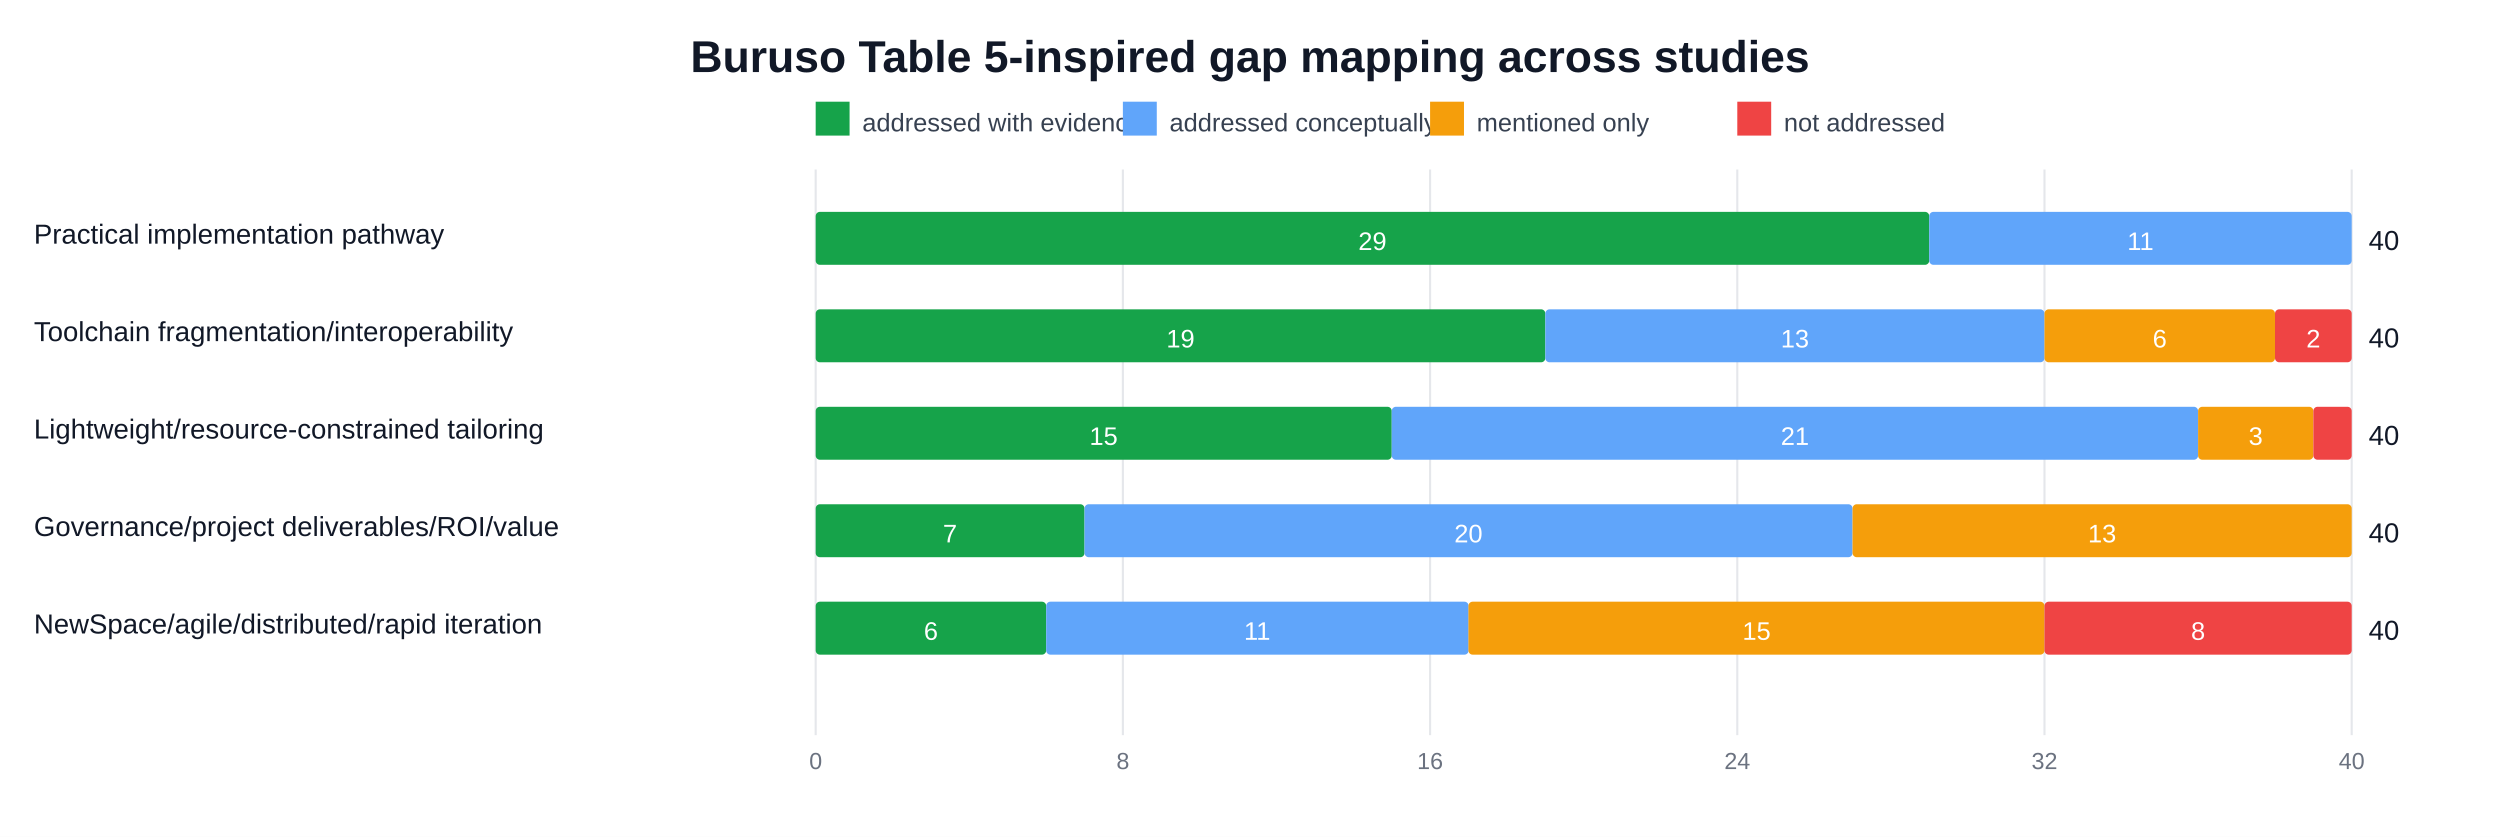
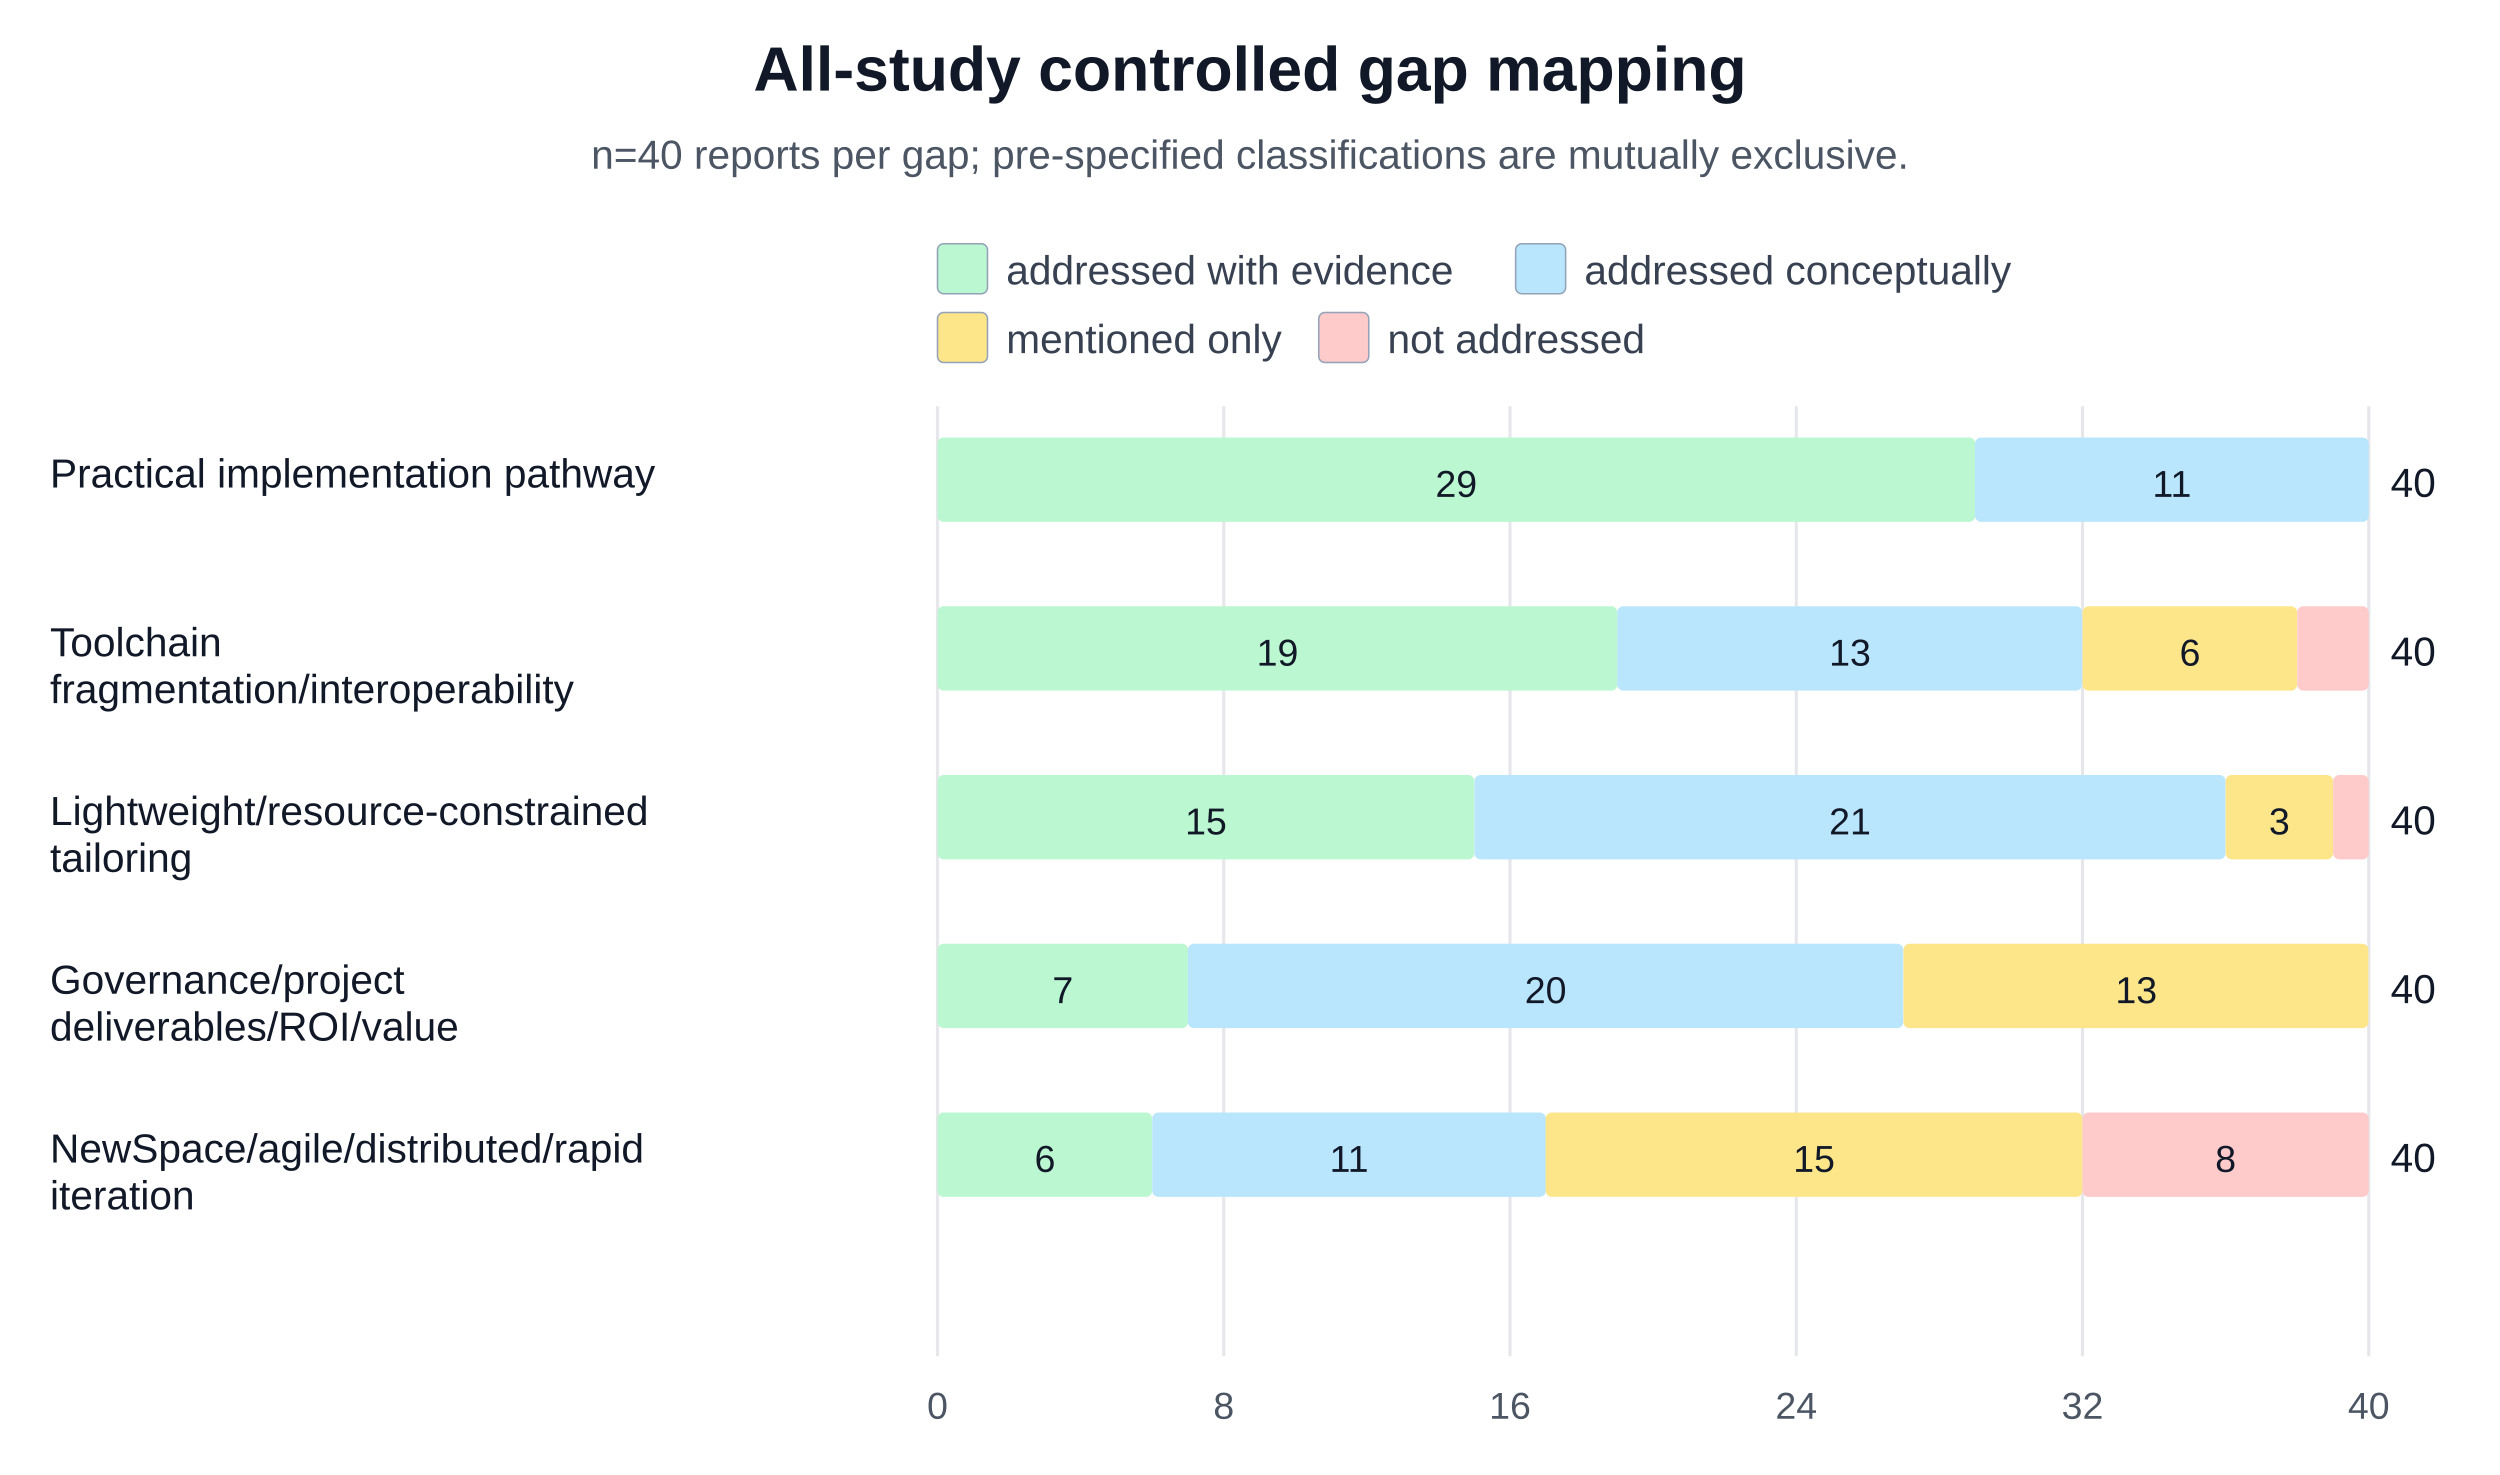
- <svg xmlns="http://www.w3.org/2000/svg" width="1180" height="395" viewBox="0 0 1180 395">
-   <rect x="0" y="0" width="1180" height="395" fill="white" />
+ <svg xmlns="http://www.w3.org/2000/svg" width="800" height="472" viewBox="0 0 800 472" role="img" aria-label="All-study controlled gap mapping">
+   <rect x="0" y="0" width="800" height="472" fill="white" />
  <g font-family="Arial, Helvetica, sans-serif">
-     <text x="590.0" y="34.0" font-size="21" text-anchor="middle" font-weight="bold" fill="#111827">Buruso Table 5-inspired gap mapping across studies</text>
-     <rect x="385" y="48" width="16" height="16" fill="#16A34A" />
-     <text x="407.0" y="62.0" font-size="12" text-anchor="start" font-weight="normal" fill="#374151">addressed with evidence</text>
-     <rect x="530" y="48" width="16" height="16" fill="#60A5FA" />
-     <text x="552.0" y="62.0" font-size="12" text-anchor="start" font-weight="normal" fill="#374151">addressed conceptually</text>
-     <rect x="675" y="48" width="16" height="16" fill="#F59E0B" />
-     <text x="697.0" y="62.0" font-size="12" text-anchor="start" font-weight="normal" fill="#374151">mentioned only</text>
-     <rect x="820" y="48" width="16" height="16" fill="#EF4444" />
-     <text x="842.0" y="62.0" font-size="12" text-anchor="start" font-weight="normal" fill="#374151">not addressed</text>
-     <line x1="385.0" y1="80" x2="385.0" y2="347" stroke="#E5E7EB" stroke-width="1" />
-     <text x="385.0" y="363.0" font-size="11" text-anchor="middle" font-weight="normal" fill="#6B7280">0</text>
-     <line x1="530.0" y1="80" x2="530.0" y2="347" stroke="#E5E7EB" stroke-width="1" />
-     <text x="530.0" y="363.0" font-size="11" text-anchor="middle" font-weight="normal" fill="#6B7280">8</text>
-     <line x1="675.0" y1="80" x2="675.0" y2="347" stroke="#E5E7EB" stroke-width="1" />
-     <text x="675.0" y="363.0" font-size="11" text-anchor="middle" font-weight="normal" fill="#6B7280">16</text>
-     <line x1="820.0" y1="80" x2="820.0" y2="347" stroke="#E5E7EB" stroke-width="1" />
-     <text x="820.0" y="363.0" font-size="11" text-anchor="middle" font-weight="normal" fill="#6B7280">24</text>
-     <line x1="965.0" y1="80" x2="965.0" y2="347" stroke="#E5E7EB" stroke-width="1" />
-     <text x="965.0" y="363.0" font-size="11" text-anchor="middle" font-weight="normal" fill="#6B7280">32</text>
-     <line x1="1110.0" y1="80" x2="1110.0" y2="347" stroke="#E5E7EB" stroke-width="1" />
-     <text x="1110.0" y="363.0" font-size="11" text-anchor="middle" font-weight="normal" fill="#6B7280">40</text>
-     <text x="16.0" y="115.0" font-size="13" text-anchor="start" font-weight="normal" fill="#111827">Practical implementation pathway</text>
-     <rect x="385.0" y="100" width="525.6" height="25" rx="2" fill="#16A34A" />
-     <text x="647.8" y="118.0" font-size="12" text-anchor="middle" font-weight="normal" fill="white">29</text>
-     <rect x="910.6" y="100" width="199.4" height="25" rx="2" fill="#60A5FA" />
-     <text x="1010.3" y="118.0" font-size="12" text-anchor="middle" font-weight="normal" fill="white">11</text>
-     <text x="1118.0" y="118.0" font-size="13" text-anchor="start" font-weight="normal" fill="#111827">40</text>
-     <text x="16.0" y="161.0" font-size="13" text-anchor="start" font-weight="normal" fill="#111827">Toolchain fragmentation/interoperability</text>
-     <rect x="385.0" y="146" width="344.4" height="25" rx="2" fill="#16A34A" />
-     <text x="557.2" y="164.0" font-size="12" text-anchor="middle" font-weight="normal" fill="white">19</text>
-     <rect x="729.4" y="146" width="235.6" height="25" rx="2" fill="#60A5FA" />
-     <text x="847.2" y="164.0" font-size="12" text-anchor="middle" font-weight="normal" fill="white">13</text>
-     <rect x="965.0" y="146" width="108.8" height="25" rx="2" fill="#F59E0B" />
-     <text x="1019.4" y="164.0" font-size="12" text-anchor="middle" font-weight="normal" fill="white">6</text>
-     <rect x="1073.8" y="146" width="36.2" height="25" rx="2" fill="#EF4444" />
-     <text x="1091.9" y="164.0" font-size="12" text-anchor="middle" font-weight="normal" fill="white">2</text>
-     <text x="1118.0" y="164.0" font-size="13" text-anchor="start" font-weight="normal" fill="#111827">40</text>
-     <text x="16.0" y="207.0" font-size="13" text-anchor="start" font-weight="normal" fill="#111827">Lightweight/resource-constrained tailoring</text>
-     <rect x="385.0" y="192" width="271.9" height="25" rx="2" fill="#16A34A" />
-     <text x="520.9" y="210.0" font-size="12" text-anchor="middle" font-weight="normal" fill="white">15</text>
-     <rect x="656.9" y="192" width="380.6" height="25" rx="2" fill="#60A5FA" />
-     <text x="847.2" y="210.0" font-size="12" text-anchor="middle" font-weight="normal" fill="white">21</text>
-     <rect x="1037.5" y="192" width="54.4" height="25" rx="2" fill="#F59E0B" />
-     <text x="1064.7" y="210.0" font-size="12" text-anchor="middle" font-weight="normal" fill="white">3</text>
-     <rect x="1091.9" y="192" width="18.1" height="25" rx="2" fill="#EF4444" />
-     <text x="1118.0" y="210.0" font-size="13" text-anchor="start" font-weight="normal" fill="#111827">40</text>
-     <text x="16.0" y="253.0" font-size="13" text-anchor="start" font-weight="normal" fill="#111827">Governance/project deliverables/ROI/value</text>
-     <rect x="385.0" y="238" width="126.9" height="25" rx="2" fill="#16A34A" />
-     <text x="448.4" y="256.0" font-size="12" text-anchor="middle" font-weight="normal" fill="white">7</text>
-     <rect x="511.9" y="238" width="362.5" height="25" rx="2" fill="#60A5FA" />
-     <text x="693.1" y="256.0" font-size="12" text-anchor="middle" font-weight="normal" fill="white">20</text>
-     <rect x="874.4" y="238" width="235.6" height="25" rx="2" fill="#F59E0B" />
-     <text x="992.2" y="256.0" font-size="12" text-anchor="middle" font-weight="normal" fill="white">13</text>
-     <text x="1118.0" y="256.0" font-size="13" text-anchor="start" font-weight="normal" fill="#111827">40</text>
-     <text x="16.0" y="299.0" font-size="13" text-anchor="start" font-weight="normal" fill="#111827">NewSpace/agile/distributed/rapid iteration</text>
-     <rect x="385.0" y="284" width="108.8" height="25" rx="2" fill="#16A34A" />
-     <text x="439.4" y="302.0" font-size="12" text-anchor="middle" font-weight="normal" fill="white">6</text>
-     <rect x="493.8" y="284" width="199.4" height="25" rx="2" fill="#60A5FA" />
-     <text x="593.4" y="302.0" font-size="12" text-anchor="middle" font-weight="normal" fill="white">11</text>
-     <rect x="693.1" y="284" width="271.9" height="25" rx="2" fill="#F59E0B" />
-     <text x="829.1" y="302.0" font-size="12" text-anchor="middle" font-weight="normal" fill="white">15</text>
-     <rect x="965.0" y="284" width="145.0" height="25" rx="2" fill="#EF4444" />
-     <text x="1037.5" y="302.0" font-size="12" text-anchor="middle" font-weight="normal" fill="white">8</text>
-     <text x="1118.0" y="302.0" font-size="13" text-anchor="start" font-weight="normal" fill="#111827">40</text>
+     <text x="400.0" y="29.0" font-size="20" text-anchor="middle" font-weight="bold" fill="#111827">All-study controlled gap mapping</text>
+     <text x="400.0" y="54.0" font-size="13" text-anchor="middle" font-weight="normal" fill="#4B5563">n=40 reports per gap; pre-specified classifications are mutually exclusive.</text>
+     <rect x="300" y="78" width="16" height="16" rx="2" fill="#BBF7D0" stroke="#94A3B8" stroke-width="0.5" />
+     <text x="322.0" y="91.0" font-size="13" text-anchor="start" font-weight="normal" fill="#374151">addressed with evidence</text>
+     <rect x="485" y="78" width="16" height="16" rx="2" fill="#BAE6FD" stroke="#94A3B8" stroke-width="0.5" />
+     <text x="507.0" y="91.0" font-size="13" text-anchor="start" font-weight="normal" fill="#374151">addressed conceptually</text>
+     <rect x="300" y="100" width="16" height="16" rx="2" fill="#FDE68A" stroke="#94A3B8" stroke-width="0.5" />
+     <text x="322.0" y="113.0" font-size="13" text-anchor="start" font-weight="normal" fill="#374151">mentioned only</text>
+     <rect x="422" y="100" width="16" height="16" rx="2" fill="#FECACA" stroke="#94A3B8" stroke-width="0.5" />
+     <text x="444.0" y="113.0" font-size="13" text-anchor="start" font-weight="normal" fill="#374151">not addressed</text>
+     <line x1="300.0" y1="130" x2="300.0" y2="434" stroke="#E5E7EB" stroke-width="1" />
+     <text x="300.0" y="454.0" font-size="12" text-anchor="middle" font-weight="normal" fill="#4B5563">0</text>
+     <line x1="391.6" y1="130" x2="391.6" y2="434" stroke="#E5E7EB" stroke-width="1" />
+     <text x="391.6" y="454.0" font-size="12" text-anchor="middle" font-weight="normal" fill="#4B5563">8</text>
+     <line x1="483.2" y1="130" x2="483.2" y2="434" stroke="#E5E7EB" stroke-width="1" />
+     <text x="483.2" y="454.0" font-size="12" text-anchor="middle" font-weight="normal" fill="#4B5563">16</text>
+     <line x1="574.8" y1="130" x2="574.8" y2="434" stroke="#E5E7EB" stroke-width="1" />
+     <text x="574.8" y="454.0" font-size="12" text-anchor="middle" font-weight="normal" fill="#4B5563">24</text>
+     <line x1="666.4" y1="130" x2="666.4" y2="434" stroke="#E5E7EB" stroke-width="1" />
+     <text x="666.4" y="454.0" font-size="12" text-anchor="middle" font-weight="normal" fill="#4B5563">32</text>
+     <line x1="758.0" y1="130" x2="758.0" y2="434" stroke="#E5E7EB" stroke-width="1" />
+     <text x="758.0" y="454.0" font-size="12" text-anchor="middle" font-weight="normal" fill="#4B5563">40</text>
+     <text x="16.0" y="156.0" font-size="13" text-anchor="start" font-weight="normal" fill="#111827">Practical implementation pathway</text>
+     <rect x="300.0" y="140" width="332.1" height="27" rx="2" fill="#BBF7D0" />
+     <text x="466.0" y="159.0" font-size="12" text-anchor="middle" font-weight="normal" fill="#111827">29</text>
+     <rect x="632.0" y="140" width="126.0" height="27" rx="2" fill="#BAE6FD" />
+     <text x="695.0" y="159.0" font-size="12" text-anchor="middle" font-weight="normal" fill="#111827">11</text>
+     <text x="765.0" y="159.0" font-size="13" text-anchor="start" font-weight="normal" fill="#111827">40</text>
+     <text x="16.0" y="210.0" font-size="13" text-anchor="start" font-weight="normal" fill="#111827">Toolchain</text>
+     <text x="16.0" y="225.0" font-size="13" text-anchor="start" font-weight="normal" fill="#111827">fragmentation/interoperability</text>
+     <rect x="300.0" y="194" width="217.6" height="27" rx="2" fill="#BBF7D0" />
+     <text x="408.8" y="213.0" font-size="12" text-anchor="middle" font-weight="normal" fill="#111827">19</text>
+     <rect x="517.5" y="194" width="148.8" height="27" rx="2" fill="#BAE6FD" />
+     <text x="592.0" y="213.0" font-size="12" text-anchor="middle" font-weight="normal" fill="#111827">13</text>
+     <rect x="666.4" y="194" width="68.7" height="27" rx="2" fill="#FDE68A" />
+     <text x="700.8" y="213.0" font-size="12" text-anchor="middle" font-weight="normal" fill="#111827">6</text>
+     <rect x="735.1" y="194" width="22.9" height="27" rx="2" fill="#FECACA" />
+     <text x="765.0" y="213.0" font-size="13" text-anchor="start" font-weight="normal" fill="#111827">40</text>
+     <text x="16.0" y="264.0" font-size="13" text-anchor="start" font-weight="normal" fill="#111827">Lightweight/resource-constrained</text>
+     <text x="16.0" y="279.0" font-size="13" text-anchor="start" font-weight="normal" fill="#111827">tailoring</text>
+     <rect x="300.0" y="248" width="171.8" height="27" rx="2" fill="#BBF7D0" />
+     <text x="385.9" y="267.0" font-size="12" text-anchor="middle" font-weight="normal" fill="#111827">15</text>
+     <rect x="471.8" y="248" width="240.4" height="27" rx="2" fill="#BAE6FD" />
+     <text x="592.0" y="267.0" font-size="12" text-anchor="middle" font-weight="normal" fill="#111827">21</text>
+     <rect x="712.2" y="248" width="34.4" height="27" rx="2" fill="#FDE68A" />
+     <text x="729.4" y="267.0" font-size="12" text-anchor="middle" font-weight="normal" fill="#111827">3</text>
+     <rect x="746.6" y="248" width="11.4" height="27" rx="2" fill="#FECACA" />
+     <text x="765.0" y="267.0" font-size="13" text-anchor="start" font-weight="normal" fill="#111827">40</text>
+     <text x="16.0" y="318.0" font-size="13" text-anchor="start" font-weight="normal" fill="#111827">Governance/project</text>
+     <text x="16.0" y="333.0" font-size="13" text-anchor="start" font-weight="normal" fill="#111827">deliverables/ROI/value</text>
+     <rect x="300.0" y="302" width="80.2" height="27" rx="2" fill="#BBF7D0" />
+     <text x="340.1" y="321.0" font-size="12" text-anchor="middle" font-weight="normal" fill="#111827">7</text>
+     <rect x="380.1" y="302" width="229.0" height="27" rx="2" fill="#BAE6FD" />
+     <text x="494.6" y="321.0" font-size="12" text-anchor="middle" font-weight="normal" fill="#111827">20</text>
+     <rect x="609.1" y="302" width="148.8" height="27" rx="2" fill="#FDE68A" />
+     <text x="683.6" y="321.0" font-size="12" text-anchor="middle" font-weight="normal" fill="#111827">13</text>
+     <text x="765.0" y="321.0" font-size="13" text-anchor="start" font-weight="normal" fill="#111827">40</text>
+     <text x="16.0" y="372.0" font-size="13" text-anchor="start" font-weight="normal" fill="#111827">NewSpace/agile/distributed/rapid</text>
+     <text x="16.0" y="387.0" font-size="13" text-anchor="start" font-weight="normal" fill="#111827">iteration</text>
+     <rect x="300.0" y="356" width="68.7" height="27" rx="2" fill="#BBF7D0" />
+     <text x="334.4" y="375.0" font-size="12" text-anchor="middle" font-weight="normal" fill="#111827">6</text>
+     <rect x="368.7" y="356" width="126.0" height="27" rx="2" fill="#BAE6FD" />
+     <text x="431.7" y="375.0" font-size="12" text-anchor="middle" font-weight="normal" fill="#111827">11</text>
+     <rect x="494.6" y="356" width="171.8" height="27" rx="2" fill="#FDE68A" />
+     <text x="580.5" y="375.0" font-size="12" text-anchor="middle" font-weight="normal" fill="#111827">15</text>
+     <rect x="666.4" y="356" width="91.6" height="27" rx="2" fill="#FECACA" />
+     <text x="712.2" y="375.0" font-size="12" text-anchor="middle" font-weight="normal" fill="#111827">8</text>
+     <text x="765.0" y="375.0" font-size="13" text-anchor="start" font-weight="normal" fill="#111827">40</text>
  </g>
</svg>
